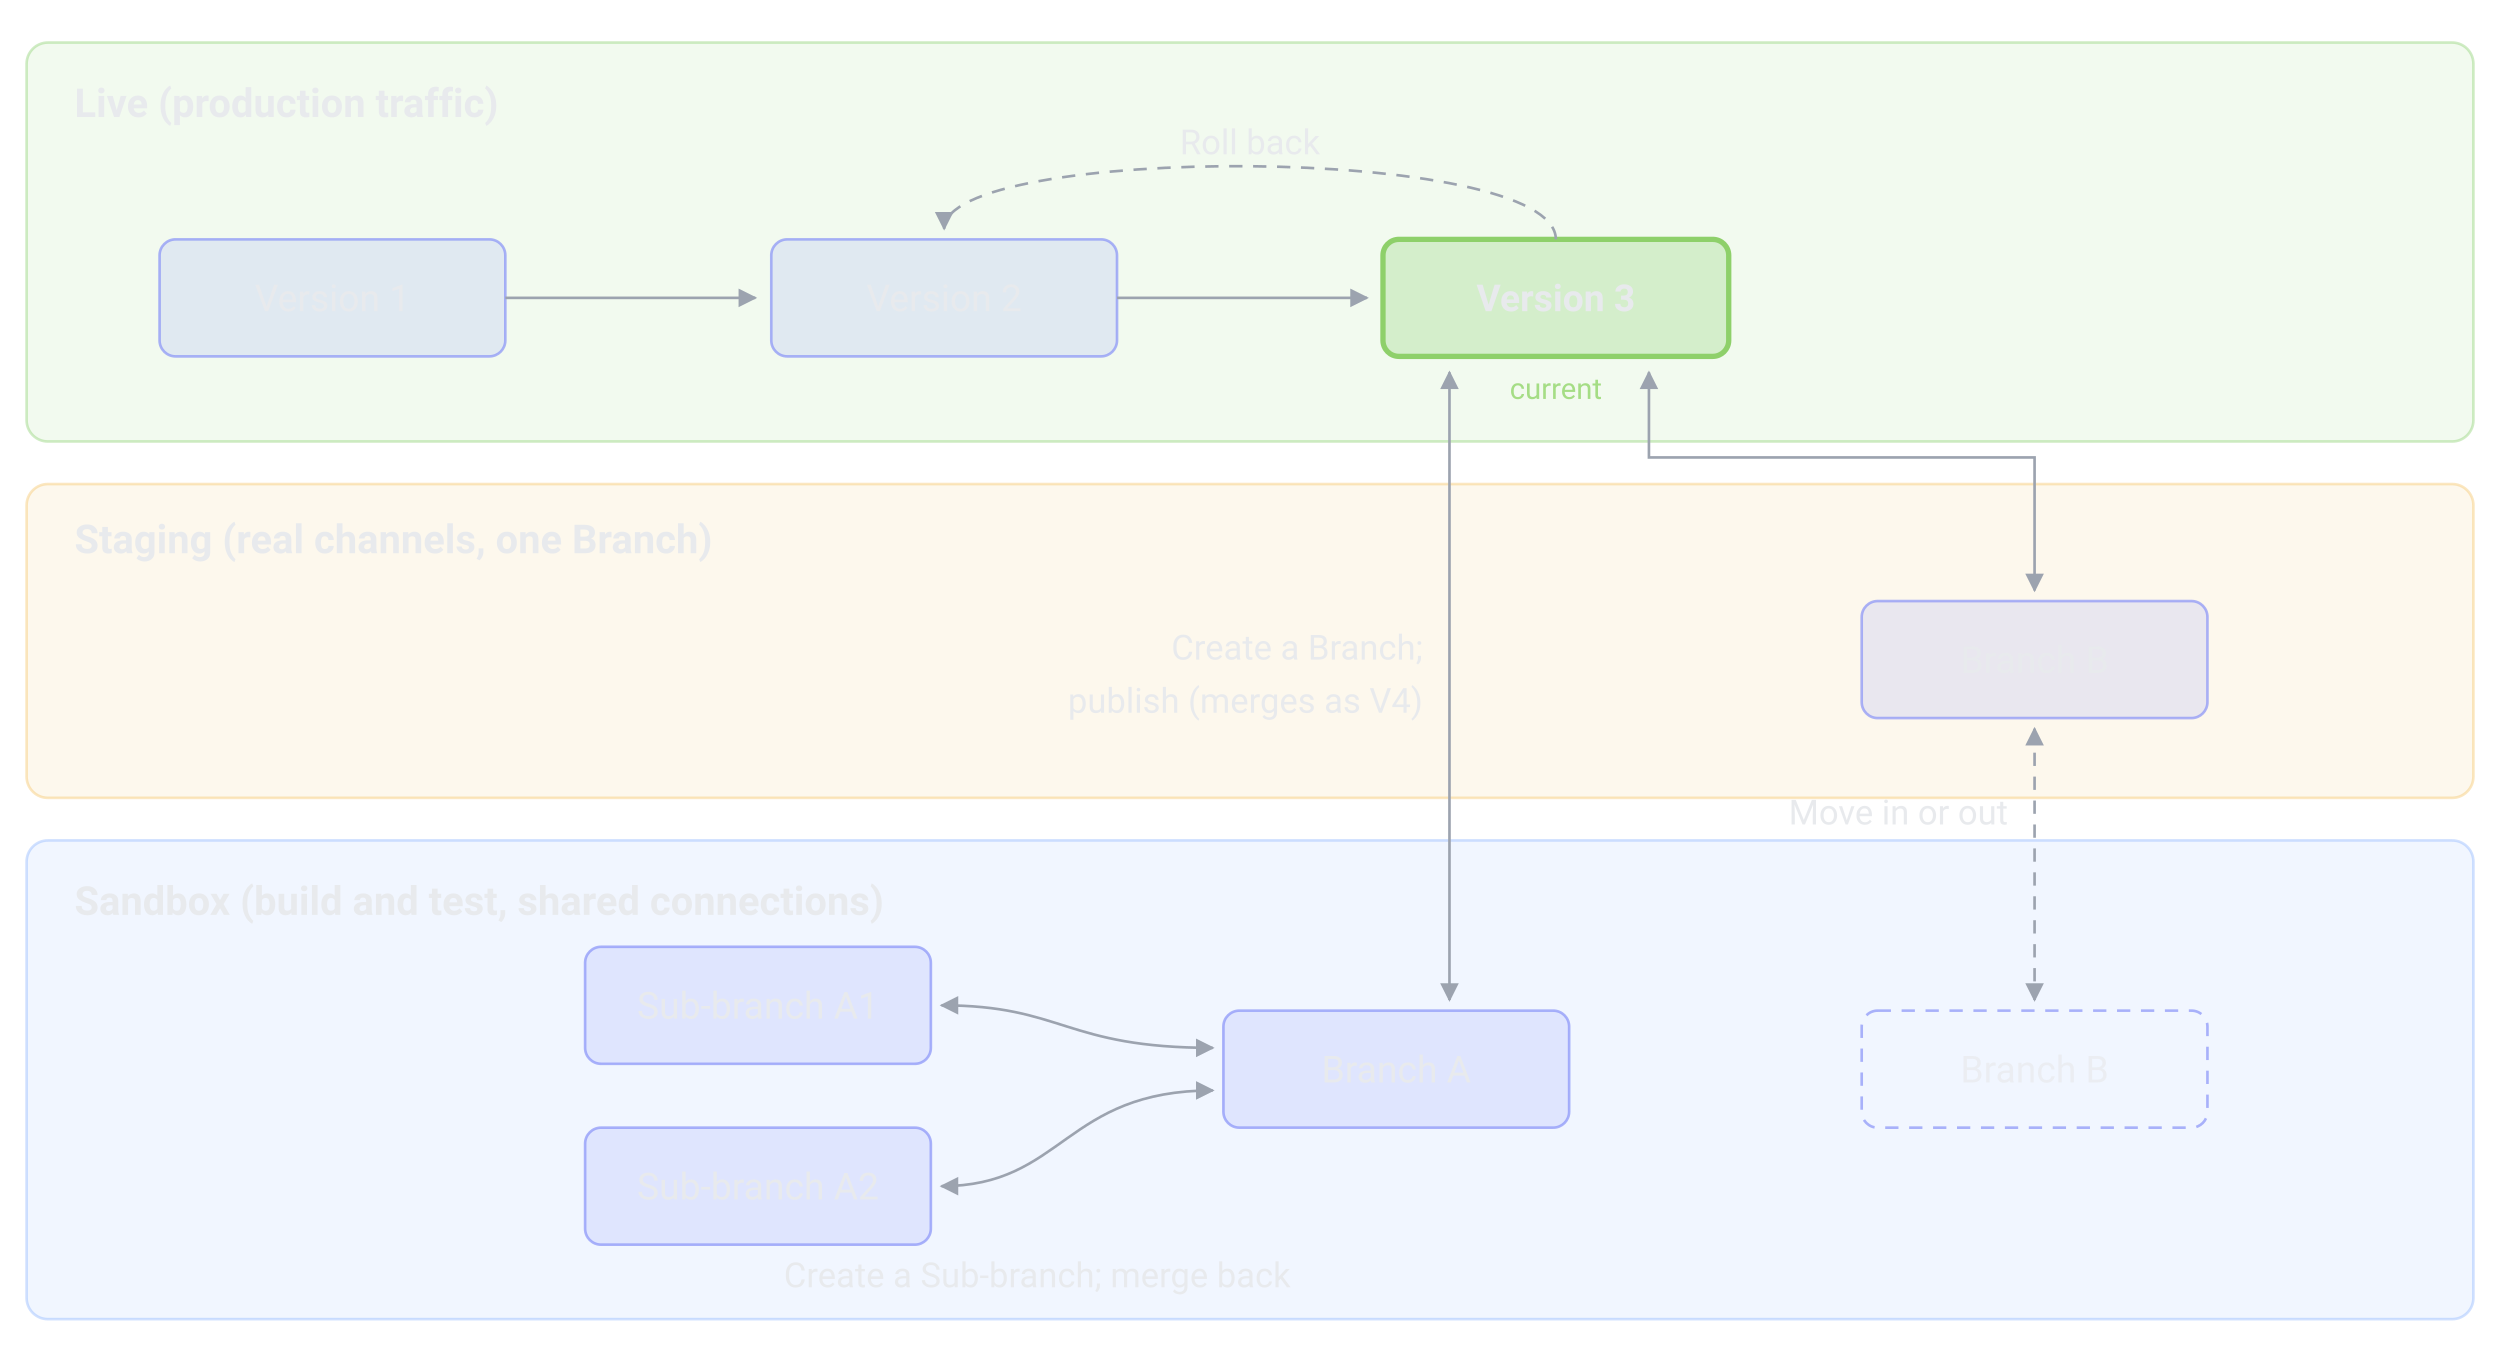
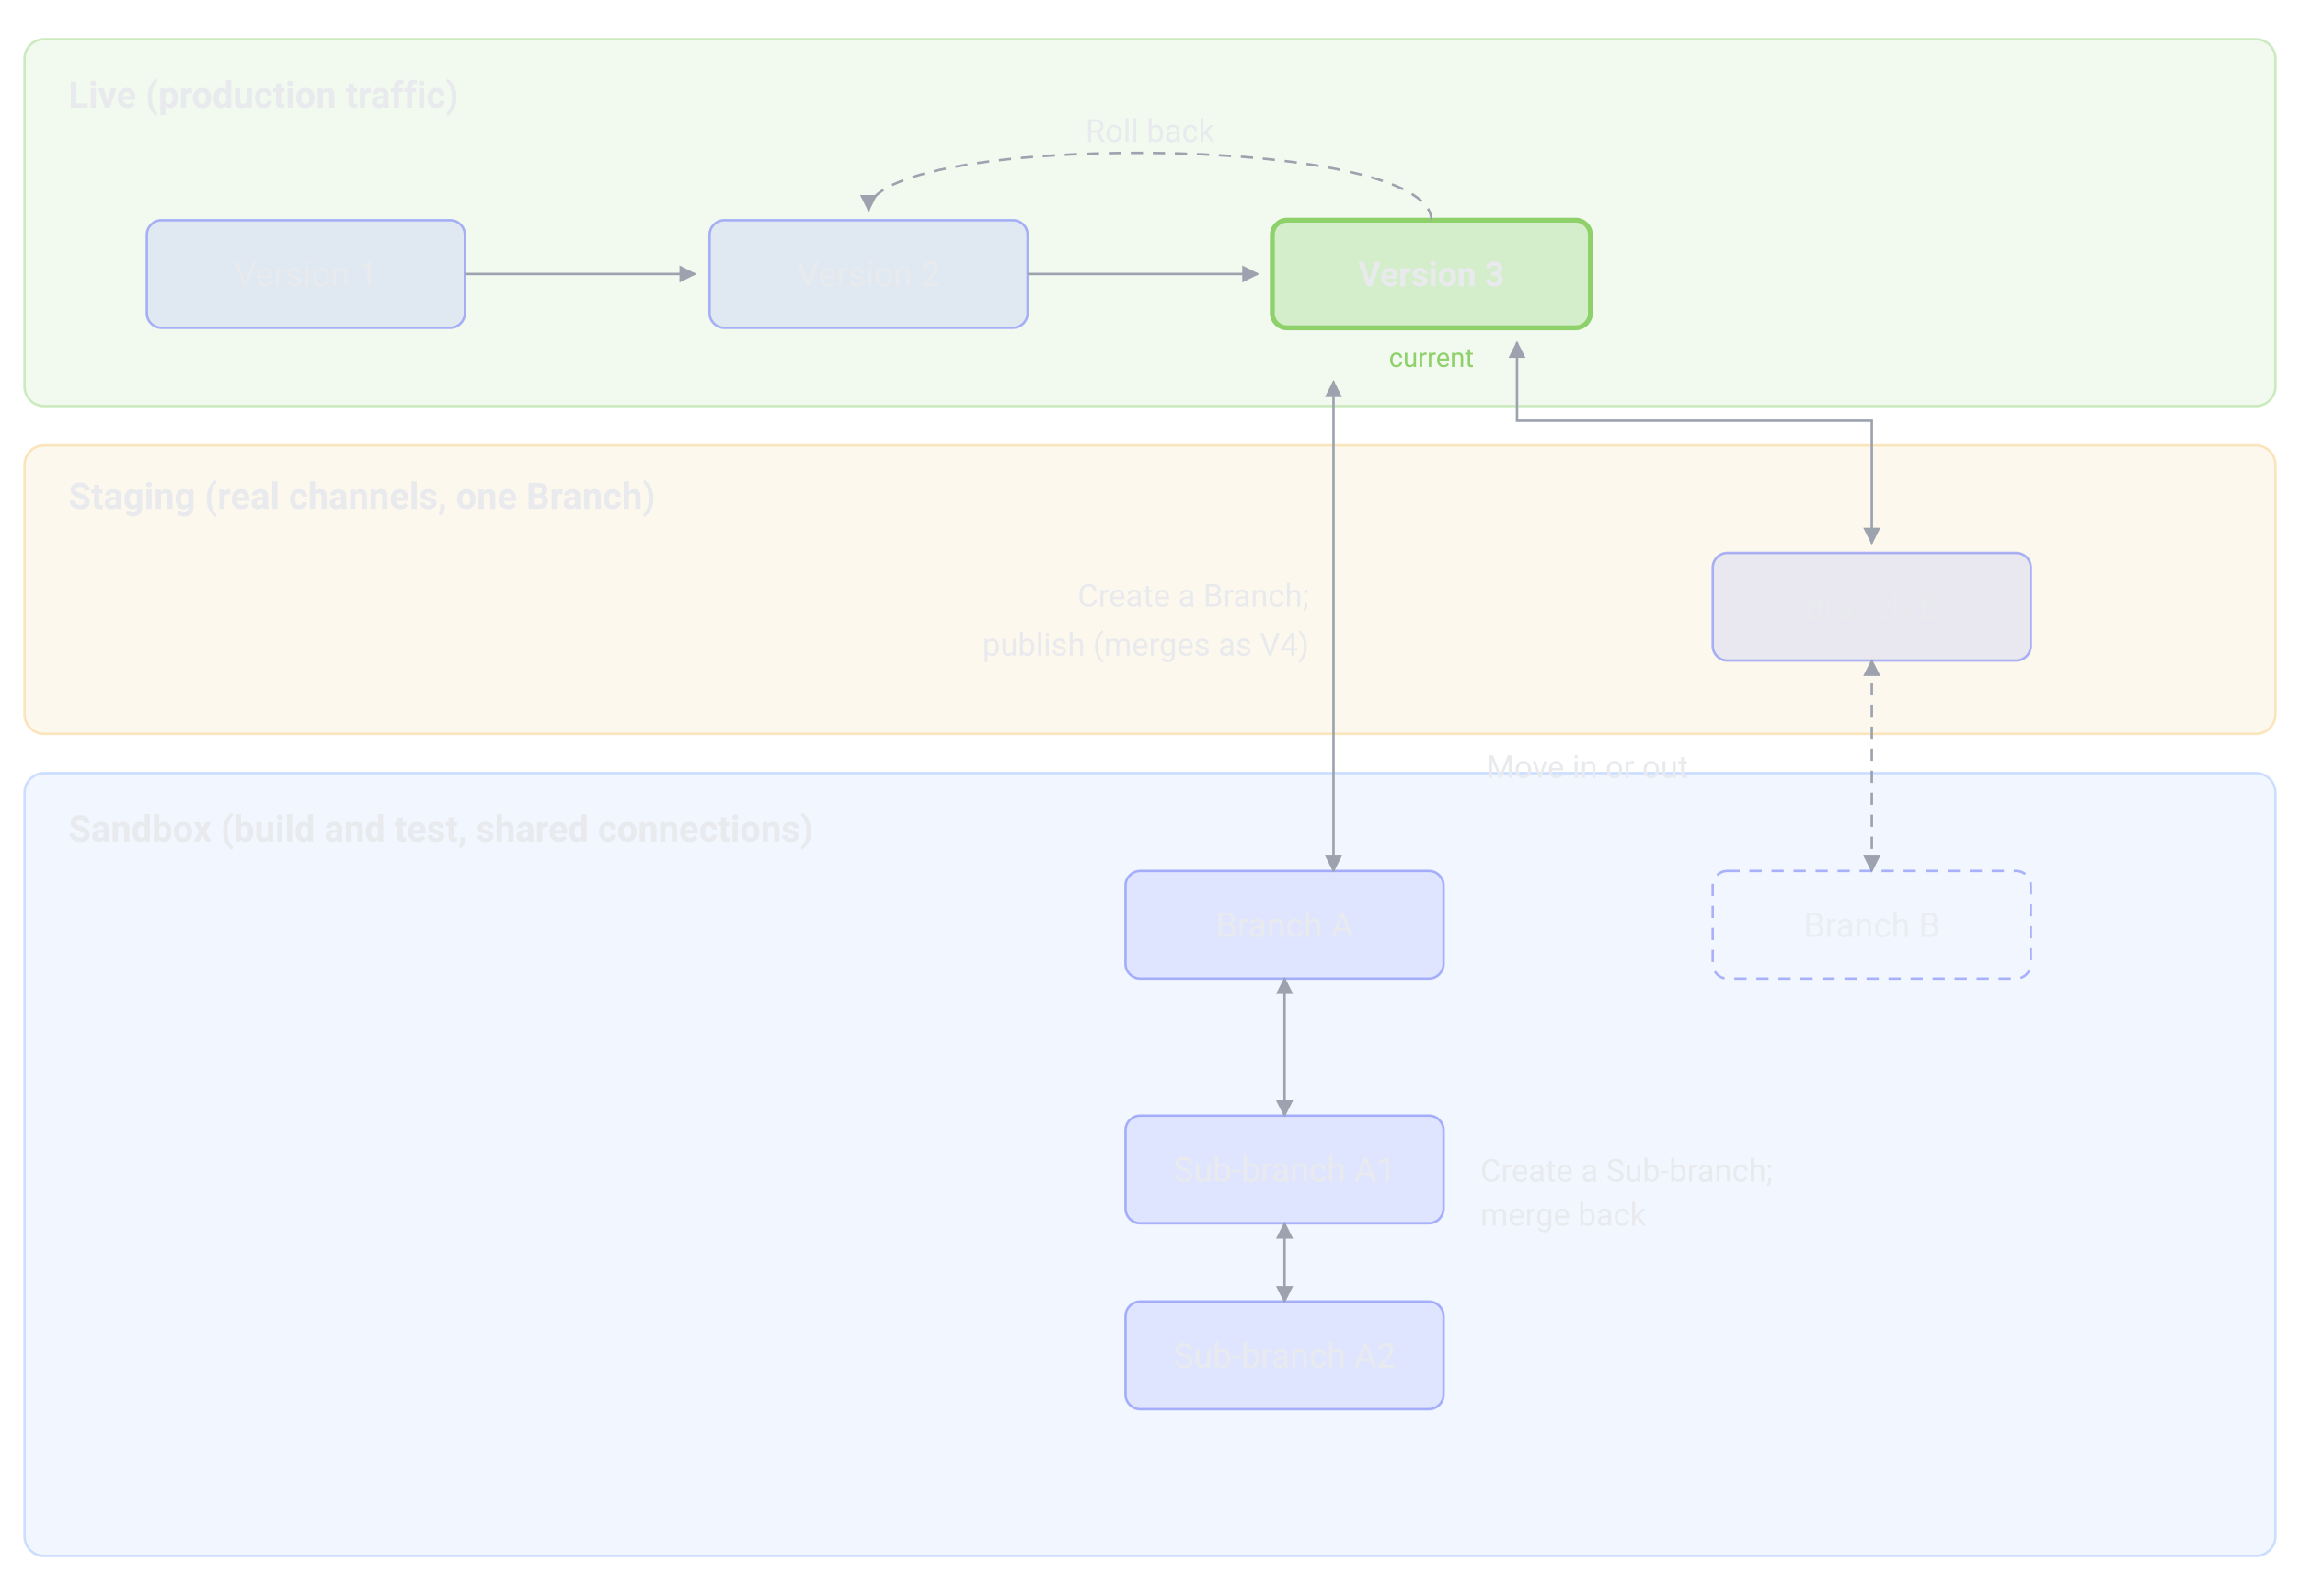
- <svg xmlns="http://www.w3.org/2000/svg" viewBox="0 0 940 512" font-family="ui-sans-serif, system-ui, -apple-system, 'Segoe UI', Roboto, Helvetica, Arial, sans-serif">
+ <svg xmlns="http://www.w3.org/2000/svg" viewBox="0 0 940 652" font-family="ui-sans-serif, system-ui, -apple-system, 'Segoe UI', Roboto, Helvetica, Arial, sans-serif">
  <defs>
    <marker id="arr" viewBox="0 0 10 10" refX="9" refY="5" markerWidth="7" markerHeight="7" orient="auto-start-reverse">
      <path d="M 0 0 L 10 5 L 0 10 z" fill="#9ca3af" />
    </marker>
  </defs>
  <rect x="10" y="16" width="920" height="150" rx="8" fill="rgba(120,200,90,0.10)" stroke="rgba(120,200,90,0.35)" />
  <rect x="10" y="182" width="920" height="118" rx="8" fill="rgba(240,180,60,0.09)" stroke="rgba(240,180,60,0.32)" />
-   <rect x="10" y="316" width="920" height="180" rx="8" fill="rgba(110,160,255,0.09)" stroke="rgba(110,160,255,0.32)" />
+   <rect x="10" y="316" width="920" height="320" rx="8" fill="rgba(110,160,255,0.09)" stroke="rgba(110,160,255,0.32)" />
  <text x="28" y="44" font-size="15" font-weight="600" fill="#e8eaed">Live (production traffic)</text>
  <text x="28" y="208" font-size="15" font-weight="600" fill="#e8eaed">Staging (real channels, one Branch)</text>
  <text x="28" y="344" font-size="15" font-weight="600" fill="#e8eaed">Sandbox (build and test, shared connections)</text>
  <rect x="60" y="90" width="130" height="44" rx="6" fill="rgba(129,140,248,0.16)" stroke="rgba(129,140,248,0.65)" />
  <rect x="290" y="90" width="130" height="44" rx="6" fill="rgba(129,140,248,0.16)" stroke="rgba(129,140,248,0.65)" />
  <rect x="520" y="90" width="130" height="44" rx="6" fill="rgba(120,200,90,0.24)" stroke="#8ed06a" stroke-width="2" />
  <text x="125" y="117" font-size="14" text-anchor="middle" fill="#e8eaed">Version 1</text>
  <text x="355" y="117" font-size="14" text-anchor="middle" fill="#e8eaed">Version 2</text>
  <text x="585" y="117" font-size="14" font-weight="600" text-anchor="middle" fill="#e8eaed">Version 3</text>
-   <text x="585" y="150" font-size="11" text-anchor="middle" fill="#a5dd85">current</text>
+   <text x="585" y="150" font-size="11" text-anchor="middle" fill="#8ed06a">current</text>
  <line x1="190" y1="112" x2="284" y2="112" stroke="#9ca3af" marker-end="url(#arr)" />
  <line x1="420" y1="112" x2="514" y2="112" stroke="#9ca3af" marker-end="url(#arr)" />
  <path d="M 585 90 C 585 54, 355 54, 355 86" fill="none" stroke="#9ca3af" stroke-dasharray="5 4" marker-end="url(#arr)" />
  <text x="470" y="58" font-size="13" text-anchor="middle" fill="#e8eaed">Roll back</text>
  <rect x="700" y="226" width="130" height="44" rx="6" fill="rgba(129,140,248,0.16)" stroke="rgba(129,140,248,0.65)" />
  <text x="765" y="253" font-size="14" text-anchor="middle" fill="#e8eaed">Branch B</text>
  <path d="M 765 222 L 765 172 L 620 172 L 620 140" fill="none" stroke="#9ca3af" marker-start="url(#arr)" marker-end="url(#arr)" />
-   <line x1="765" y1="274" x2="765" y2="376" stroke="#9ca3af" stroke-dasharray="5 4" marker-start="url(#arr)" marker-end="url(#arr)" />
-   <rect x="700" y="380" width="130" height="44" rx="6" fill="none" stroke="rgba(129,140,248,0.65)" stroke-dasharray="5 4" />
-   <text x="765" y="407" font-size="14" text-anchor="middle" fill="#e8eaed" opacity="0.7">Branch B</text>
-   <text x="755" y="310" font-size="13" text-anchor="end" fill="#e8eaed">Move in or out</text>
-   <rect x="460" y="380" width="130" height="44" rx="6" fill="rgba(129,140,248,0.16)" stroke="rgba(129,140,248,0.65)" />
-   <rect x="220" y="356" width="130" height="44" rx="6" fill="rgba(129,140,248,0.16)" stroke="rgba(129,140,248,0.65)" />
-   <rect x="220" y="424" width="130" height="44" rx="6" fill="rgba(129,140,248,0.16)" stroke="rgba(129,140,248,0.65)" />
-   <text x="525" y="407" font-size="14" text-anchor="middle" fill="#e8eaed">Branch A</text>
-   <text x="285" y="383" font-size="14" text-anchor="middle" fill="#e8eaed">Sub-branch A1</text>
-   <text x="285" y="451" font-size="14" text-anchor="middle" fill="#e8eaed">Sub-branch A2</text>
-   <path d="M 456 394 C 400 394, 400 378, 354 378" fill="none" stroke="#9ca3af" marker-start="url(#arr)" marker-end="url(#arr)" />
-   <path d="M 456 410 C 400 410, 400 446, 354 446" fill="none" stroke="#9ca3af" marker-start="url(#arr)" marker-end="url(#arr)" />
-   <text x="390" y="484" font-size="13" text-anchor="middle" fill="#e8eaed">Create a Sub-branch; merge back</text>
-   <path d="M 545 140 L 545 376" fill="none" stroke="#9ca3af" marker-start="url(#arr)" marker-end="url(#arr)" />
+   <rect x="460" y="356" width="130" height="44" rx="6" fill="rgba(129,140,248,0.16)" stroke="rgba(129,140,248,0.65)" />
+   <text x="525" y="383" font-size="14" text-anchor="middle" fill="#e8eaed">Branch A</text>
+   <rect x="460" y="456" width="130" height="44" rx="6" fill="rgba(129,140,248,0.16)" stroke="rgba(129,140,248,0.65)" />
+   <text x="525" y="483" font-size="14" text-anchor="middle" fill="#e8eaed">Sub-branch A1</text>
+   <rect x="460" y="532" width="130" height="44" rx="6" fill="rgba(129,140,248,0.16)" stroke="rgba(129,140,248,0.65)" />
+   <text x="525" y="559" font-size="14" text-anchor="middle" fill="#e8eaed">Sub-branch A2</text>
+   <path d="M 525 400 L 525 456" fill="none" stroke="#9ca3af" marker-start="url(#arr)" marker-end="url(#arr)" />
+   <path d="M 525 500 L 525 532" fill="none" stroke="#9ca3af" marker-start="url(#arr)" marker-end="url(#arr)" />
+   <text x="605" y="483" font-size="13" fill="#e8eaed">Create a Sub-branch;</text>
+   <text x="605" y="501" font-size="13" fill="#e8eaed">merge back</text>
+   <path d="M 545 156 L 545 356" fill="none" stroke="#9ca3af" marker-start="url(#arr)" marker-end="url(#arr)" />
  <text x="535" y="248" font-size="13" text-anchor="end" fill="#e8eaed">Create a Branch;</text>
  <text x="535" y="268" font-size="13" text-anchor="end" fill="#e8eaed">publish (merges as V4)</text>
+   <line x1="765" y1="270" x2="765" y2="356" stroke="#9ca3af" stroke-dasharray="5 4" marker-start="url(#arr)" marker-end="url(#arr)" />
+   <rect x="700" y="356" width="130" height="44" rx="6" fill="none" stroke="rgba(129,140,248,0.65)" stroke-dasharray="5 4" />
+   <text x="765" y="383" font-size="14" text-anchor="middle" fill="#e8eaed" opacity="0.7">Branch B</text>
+   <text x="690" y="318" font-size="13" text-anchor="end" fill="#e8eaed">Move in or out</text>
</svg>
